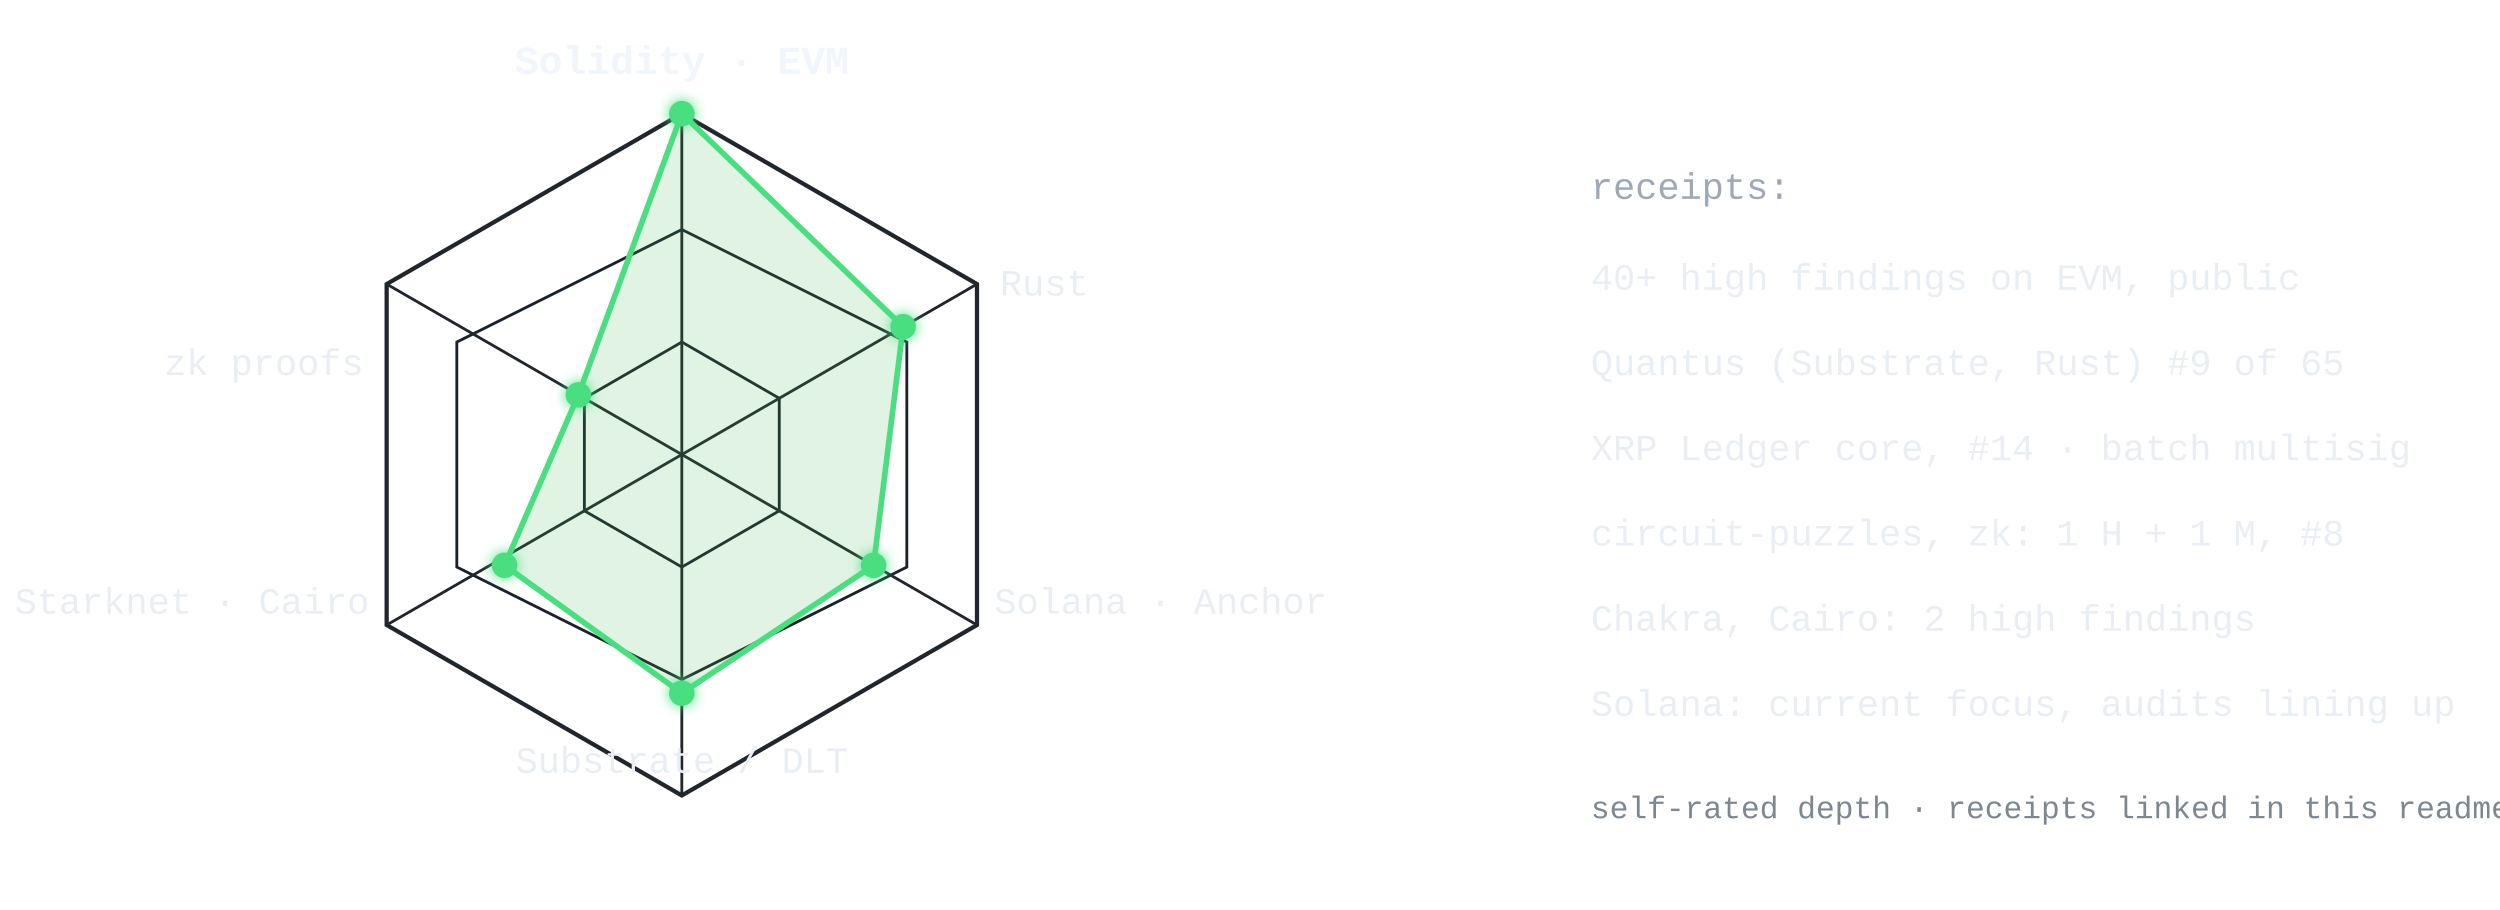
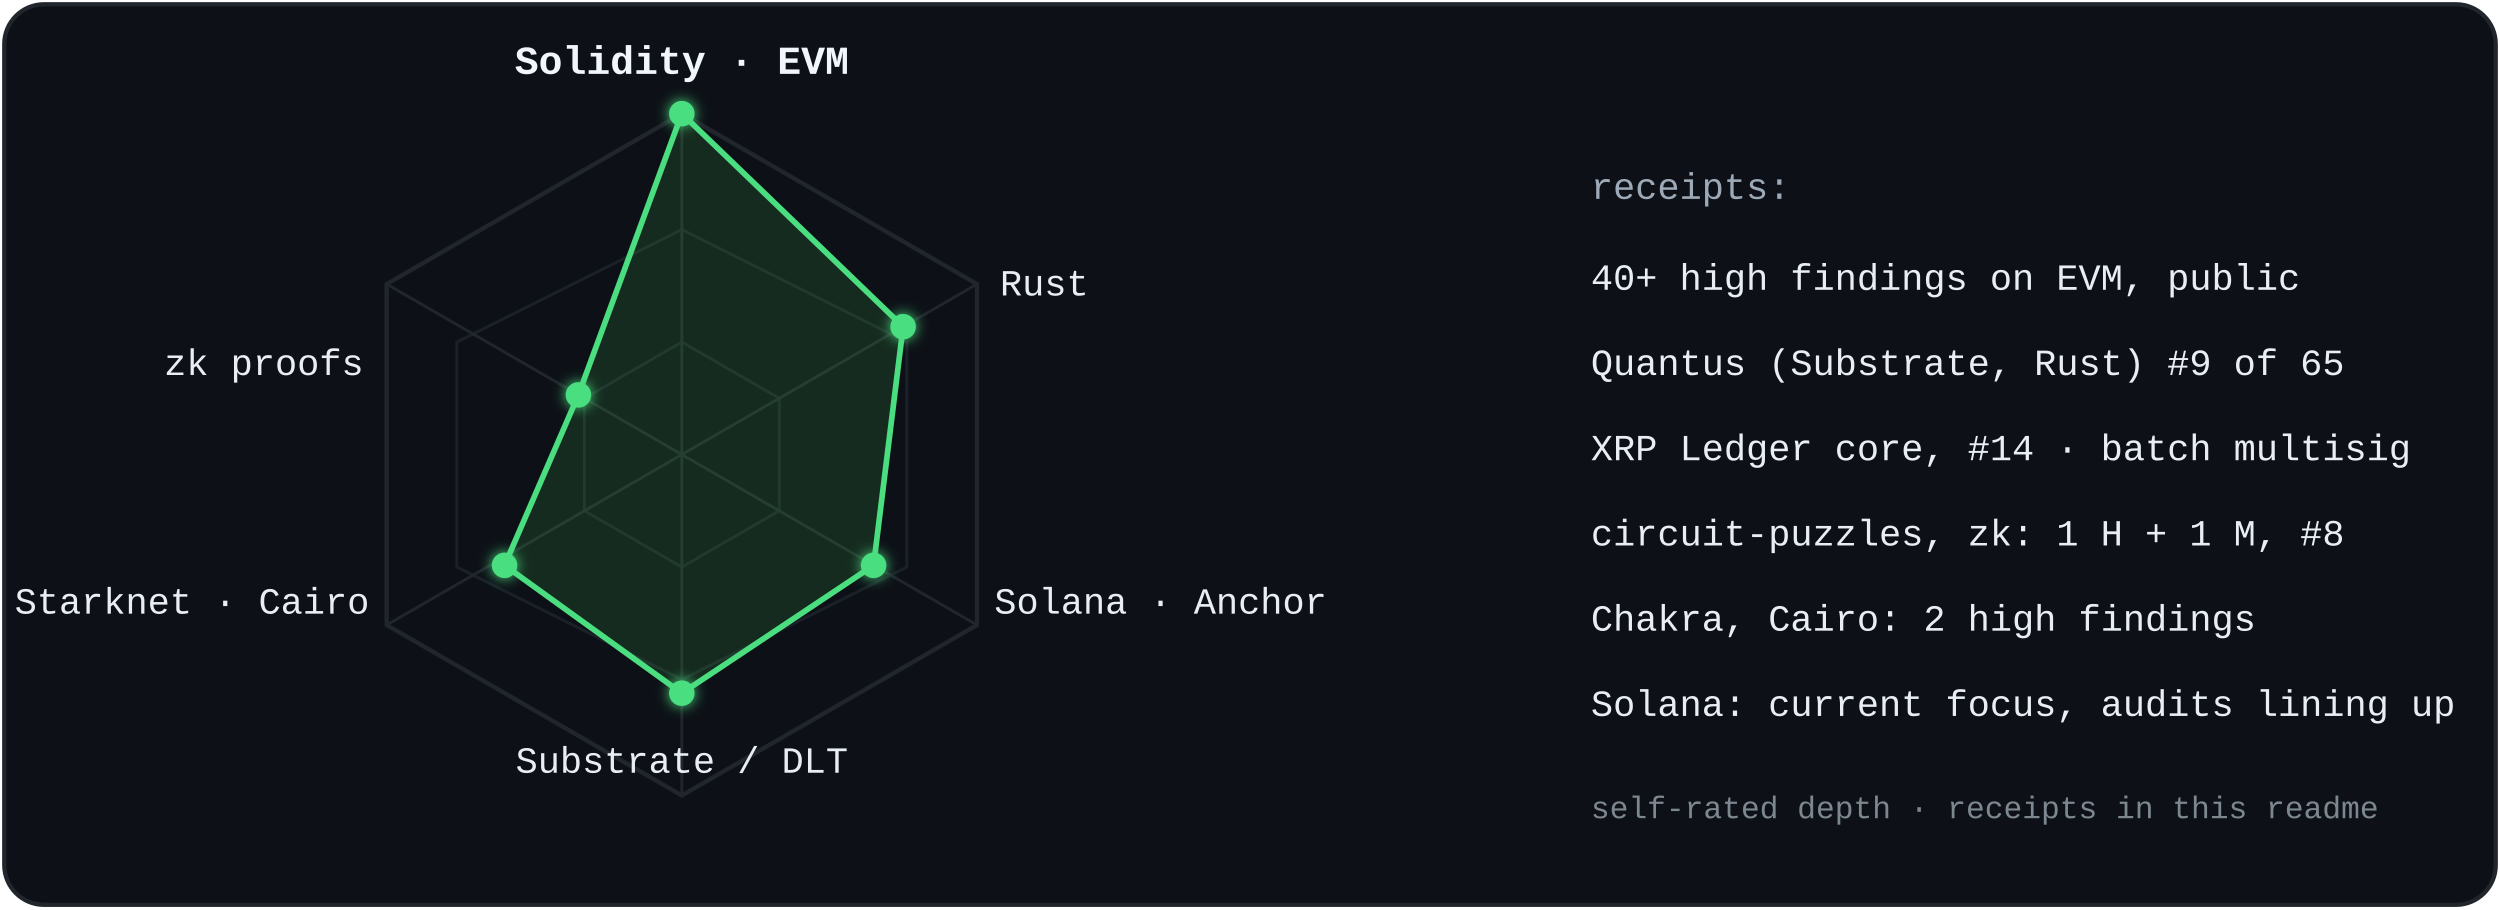
<svg xmlns="http://www.w3.org/2000/svg" width="880" height="320" viewBox="0 0 880 320" font-family="ui-monospace,SFMono-Regular,'SF Mono',Menlo,Consolas,'Liberation Mono',monospace">
+   <rect x="1.5" y="1.5" width="877" height="317" rx="14" fill="#0d1117" stroke="#21262d" stroke-width="1.5" />
  <defs>
    <filter id="ng" x="-40%" y="-40%" width="180%" height="180%">
      <feGaussianBlur stdDeviation="2.2" result="b" />
      <feMerge>
        <feMergeNode in="b" />
        <feMergeNode in="SourceGraphic" />
      </feMerge>
    </filter>
  </defs>
  <polygon points="240,40 343.9,100 343.9,220 240,280 136.1,220 136.1,100" fill="none" stroke="#21262d" stroke-width="1.5" />
  <polygon points="240,80.8 319.2,120.4 319.2,199.6 240,239.2 160.8,199.6 160.8,120.4" fill="none" stroke="#1b2129" stroke-width="1" />
  <polygon points="240,120.4 274.3,140.2 274.3,179.8 240,199.6 205.7,179.8 205.7,140.2" fill="none" stroke="#1b2129" stroke-width="1" />
  <g stroke="#21262d" stroke-width="1">
    <line x1="240" y1="160" x2="240" y2="40" />
    <line x1="240" y1="160" x2="343.9" y2="100" />
    <line x1="240" y1="160" x2="343.9" y2="220" />
    <line x1="240" y1="160" x2="240" y2="280" />
    <line x1="240" y1="160" x2="136.1" y2="220" />
    <line x1="240" y1="160" x2="136.1" y2="100" />
  </g>
  <polygon points="240,40 317.9,115 307.5,199 240,244 177.6,199 203.6,139" fill="#3fb950" fill-opacity="0.16" stroke="#4ade80" stroke-width="2" />
  <g fill="#4ade80" filter="url(#ng)">
    <circle cx="240" cy="40" r="4.5" />
    <circle cx="317.9" cy="115" r="4.5" />
    <circle cx="307.5" cy="199" r="4.5" />
    <circle cx="240" cy="244" r="4.5" />
    <circle cx="177.6" cy="199" r="4.5" />
    <circle cx="203.6" cy="139" r="4.5" />
  </g>
  <text x="240" y="26" font-size="14" font-weight="700" fill="#f0f6fc" text-anchor="middle">Solidity · EVM</text>
  <text x="352" y="104" font-size="13" fill="#e9eef5">Rust</text>
  <text x="350" y="216" font-size="13" fill="#e9eef5">Solana · Anchor</text>
  <text x="240" y="272" font-size="13" fill="#e9eef5" text-anchor="middle">Substrate / DLT</text>
  <text x="130" y="216" font-size="13" fill="#e9eef5" text-anchor="end">Starknet · Cairo</text>
  <text x="128" y="132" font-size="13" fill="#e9eef5" text-anchor="end">zk proofs</text>
  <text x="560" y="70" font-size="13" fill="#9da9b6">receipts:</text>
  <text x="560" y="102" font-size="13" fill="#e9eef5">40+ high findings on EVM, public</text>
  <text x="560" y="132" font-size="13" fill="#e9eef5">Quantus (Substrate, Rust) #9 of 65</text>
  <text x="560" y="162" font-size="13" fill="#e9eef5">XRP Ledger core, #14 · batch multisig</text>
  <text x="560" y="192" font-size="13" fill="#e9eef5">circuit-puzzles, zk: 1 H + 1 M, #8</text>
  <text x="560" y="222" font-size="13" fill="#e9eef5">Chakra, Cairo: 2 high findings</text>
  <text x="560" y="252" font-size="13" fill="#e9eef5">Solana: current focus, audits lining up</text>
-   <text x="560" y="288" font-size="11" fill="#7d8790">self-rated depth · receipts linked in this readme</text>
+   <text x="560" y="288" font-size="11" fill="#7d8790">self-rated depth · receipts in this readme</text>
</svg>
